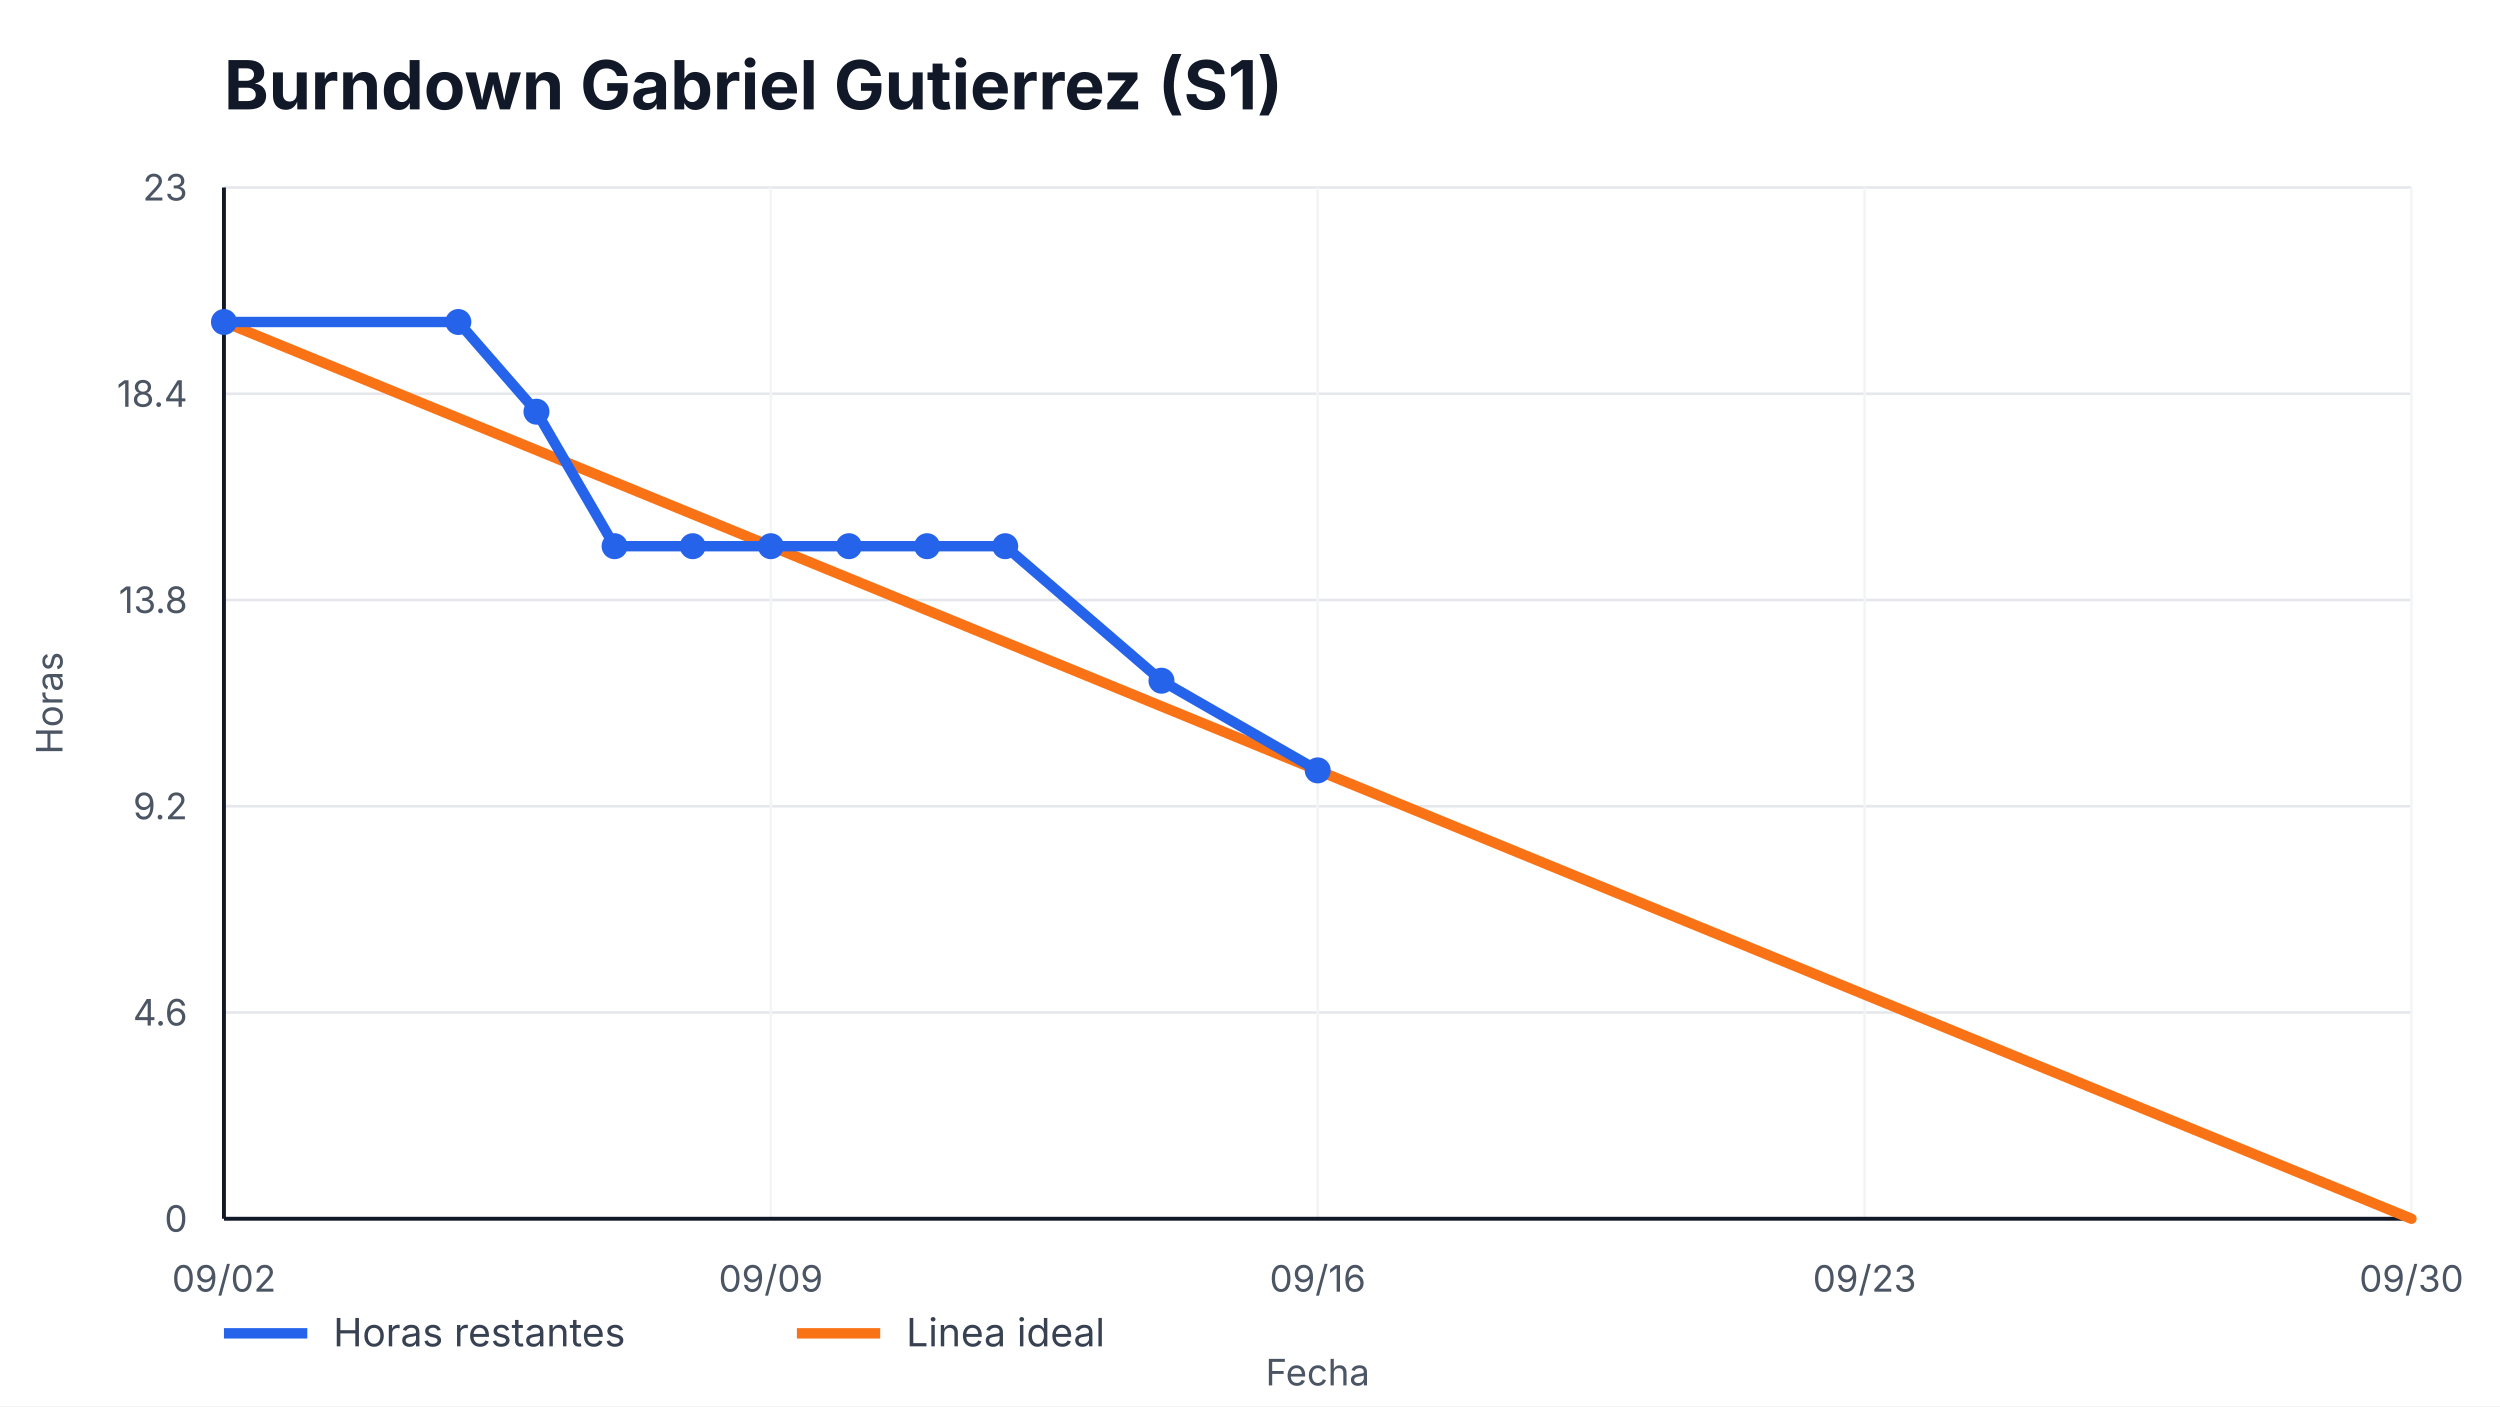
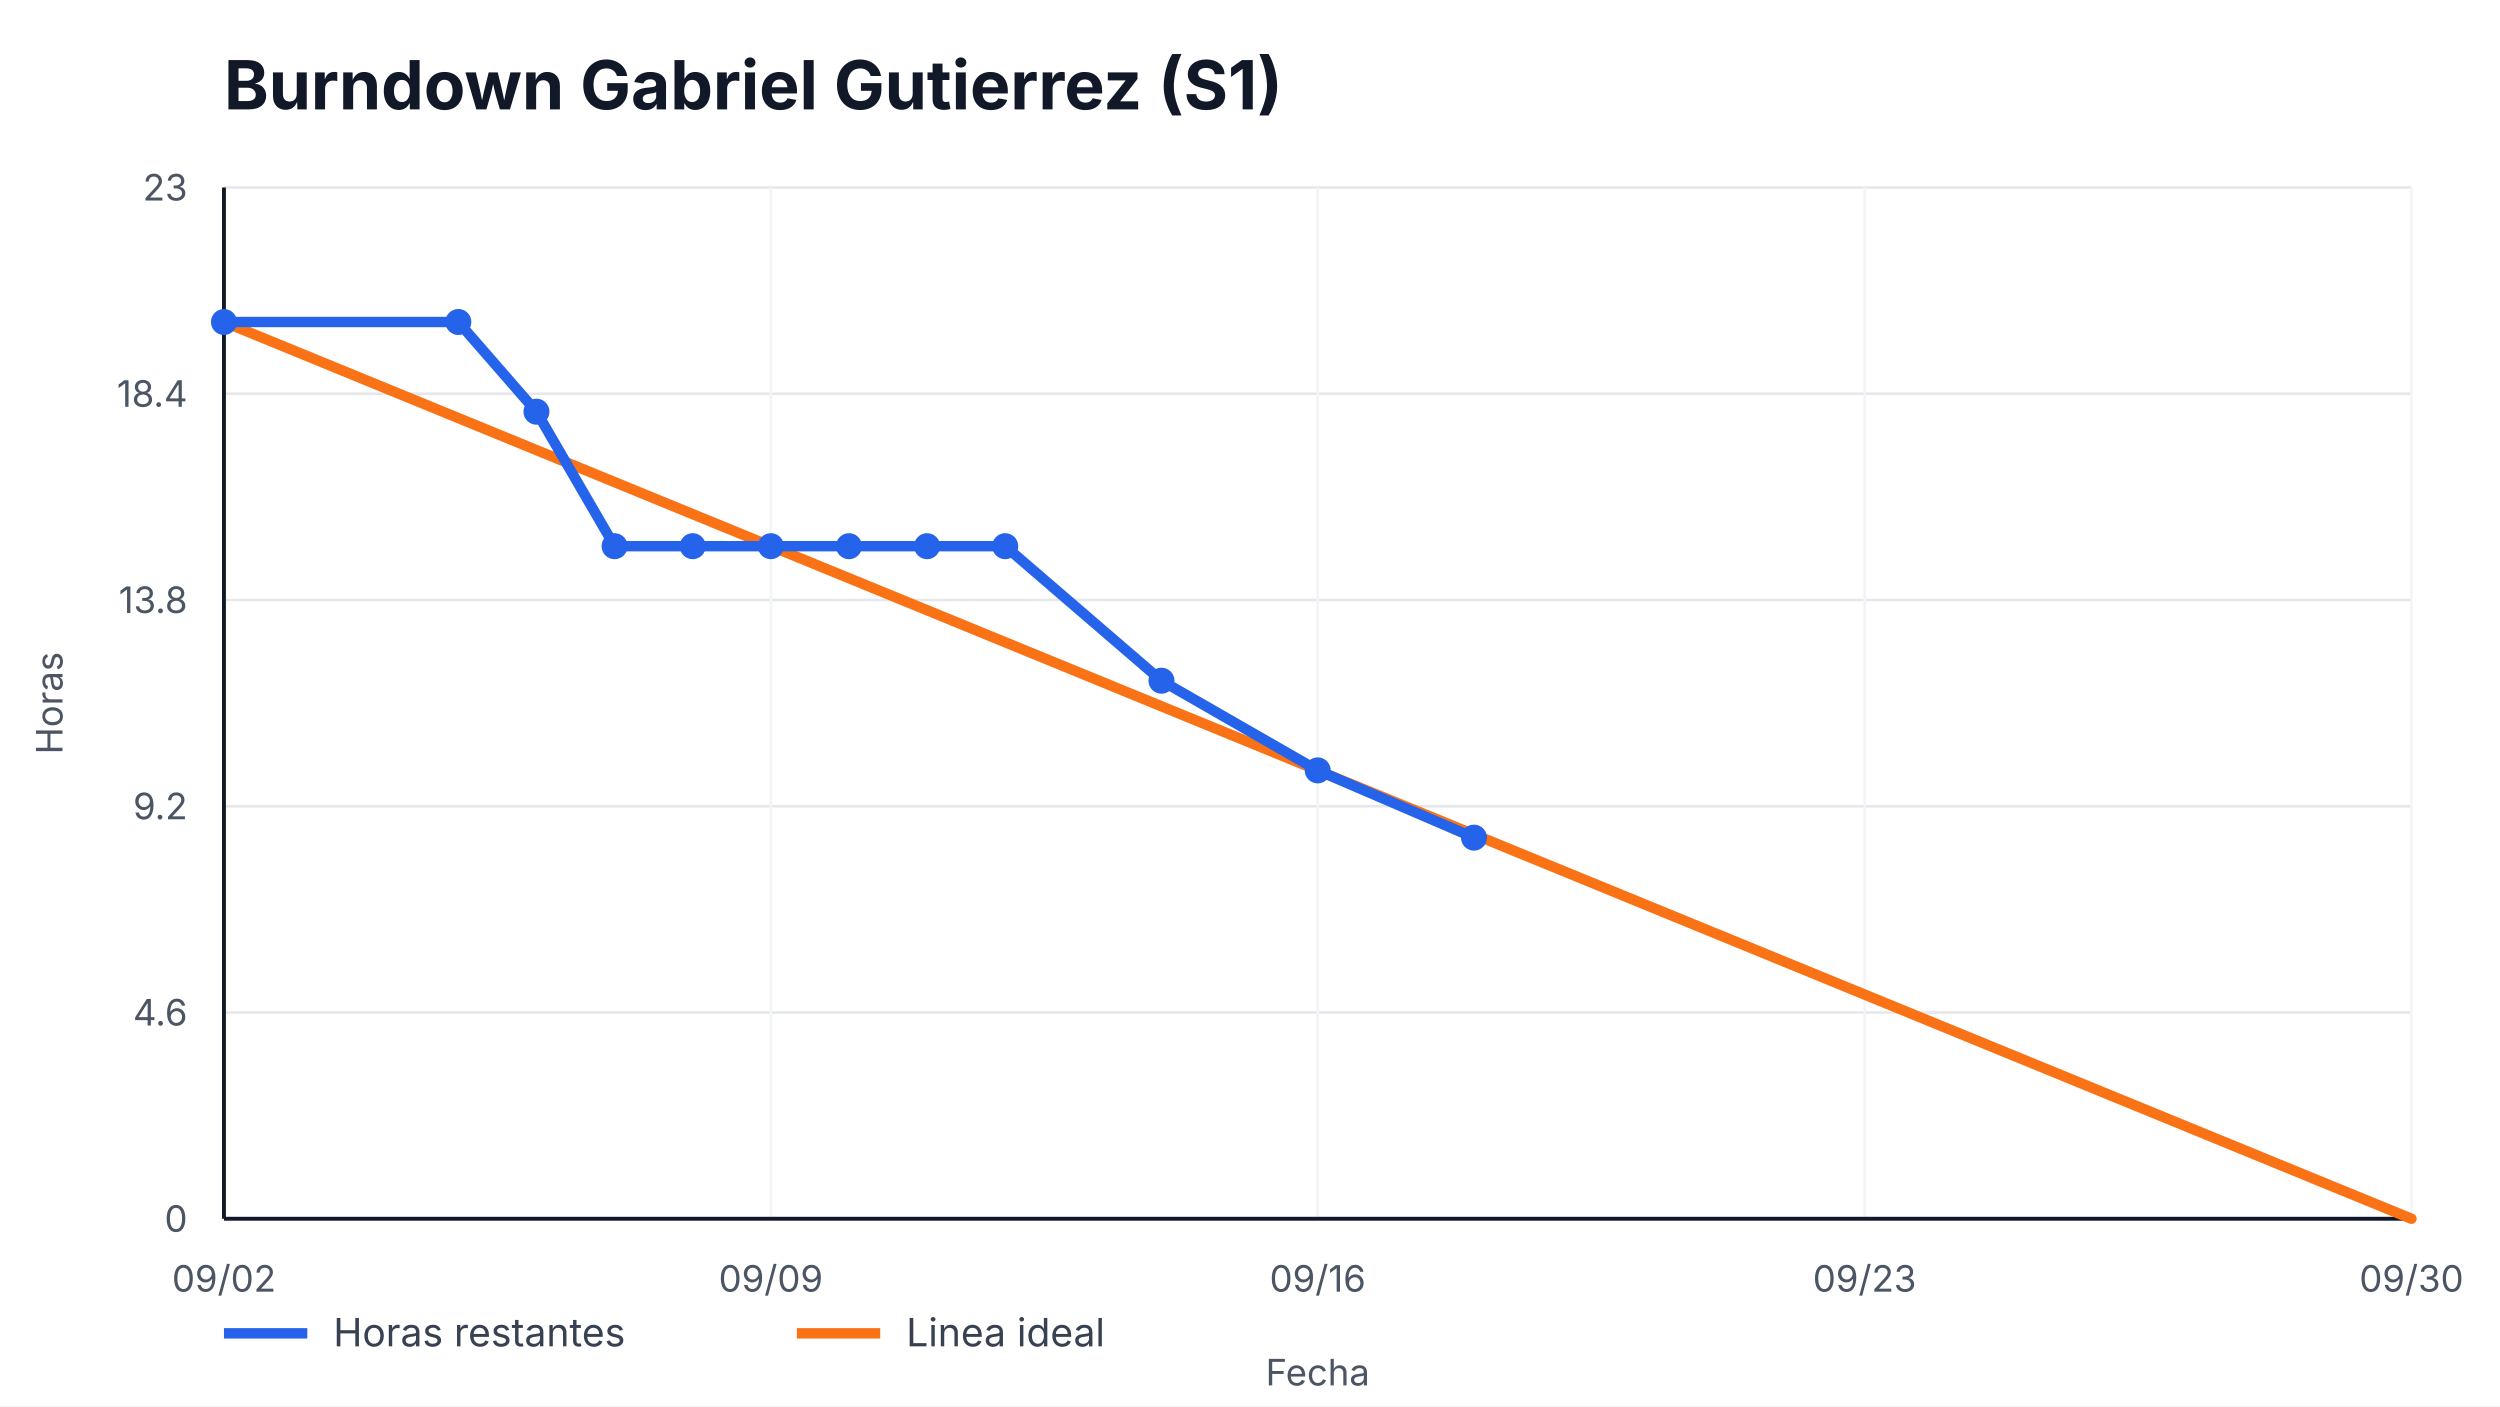
<svg xmlns="http://www.w3.org/2000/svg" width="960" height="540" viewBox="0 0 960 540" role="img" aria-label="Burndown Gabriel Gutierrez (S1)">
  <style>
    text { font-family: -apple-system, BlinkMacSystemFont, "Segoe UI", sans-serif; fill: #111827; }
    .title { font-size: 26px; font-weight: 700; }
    .axis { font-size: 14px; fill: #4b5563; }
    .legend { font-size: 15px; fill: #374151; }
    .overrun { font-size: 14px; font-weight: 700; fill: #b91c1c; }
  </style>
  <rect width="100%" height="100%" fill="#ffffff" />
  <text x="86" y="42" class="title">Burndown Gabriel Gutierrez (S1)</text>
  <g>
    <line x1="86" y1="468.00" x2="926" y2="468.00" stroke="#e5e7eb" />
    <line x1="86" y1="388.80" x2="926" y2="388.80" stroke="#e5e7eb" />
    <line x1="86" y1="309.60" x2="926" y2="309.60" stroke="#e5e7eb" />
    <line x1="86" y1="230.40" x2="926" y2="230.40" stroke="#e5e7eb" />
    <line x1="86" y1="151.20" x2="926" y2="151.20" stroke="#e5e7eb" />
    <line x1="86" y1="72.00" x2="926" y2="72.00" stroke="#e5e7eb" />
  </g>
  <g>
    <line x1="86.00" y1="72" x2="86.00" y2="468" stroke="#f3f4f6" />
    <text x="86.00" y="496" text-anchor="middle" class="axis">09/02</text>
    <line x1="296.00" y1="72" x2="296.00" y2="468" stroke="#f3f4f6" />
    <text x="296.00" y="496" text-anchor="middle" class="axis">09/09</text>
    <line x1="506.00" y1="72" x2="506.00" y2="468" stroke="#f3f4f6" />
    <text x="506.00" y="496" text-anchor="middle" class="axis">09/16</text>
    <line x1="716.00" y1="72" x2="716.00" y2="468" stroke="#f3f4f6" />
    <text x="716.00" y="496" text-anchor="middle" class="axis">09/23</text>
    <line x1="926.00" y1="72" x2="926.00" y2="468" stroke="#f3f4f6" />
    <text x="926.00" y="496" text-anchor="middle" class="axis">09/30</text>
  </g>
  <line x1="86" y1="468" x2="926" y2="468" stroke="#111827" stroke-width="1.5" />
  <line x1="86" y1="72" x2="86" y2="468" stroke="#111827" stroke-width="1.5" />
  <g>
    <text x="72" y="473.00" text-anchor="end" class="axis">0</text>
    <text x="72" y="393.80" text-anchor="end" class="axis">4.6</text>
    <text x="72" y="314.60" text-anchor="end" class="axis">9.2</text>
    <text x="72" y="235.40" text-anchor="end" class="axis">13.8</text>
    <text x="72" y="156.20" text-anchor="end" class="axis">18.4</text>
    <text x="72" y="77.00" text-anchor="end" class="axis">23</text>
  </g>
  <polyline points="86.00,123.65 926.00,468.00" fill="none" stroke="#f97316" stroke-width="4" stroke-linecap="round" />
-   <polyline points="86.00,123.65 176.00,123.65 206.00,158.09 236.00,209.74 266.00,209.74 296.00,209.74 326.00,209.74 356.00,209.74 386.00,209.74 446.00,261.39 506.00,295.83" fill="none" stroke="#2563eb" stroke-width="4" stroke-linecap="round" stroke-linejoin="round" />
+   <polyline points="86.00,123.65 176.00,123.65 206.00,158.09 236.00,209.74 266.00,209.74 296.00,209.74 326.00,209.74 356.00,209.74 386.00,209.74 446.00,261.39 506.00,295.83 566.00,321.65" fill="none" stroke="#2563eb" stroke-width="4" stroke-linecap="round" stroke-linejoin="round" />
  <g>
    <circle cx="86.00" cy="123.65" r="5" fill="#2563eb" />
    <circle cx="176.00" cy="123.65" r="5" fill="#2563eb" />
    <circle cx="206.00" cy="158.09" r="5" fill="#2563eb" />
    <circle cx="236.00" cy="209.74" r="5" fill="#2563eb" />
    <circle cx="266.00" cy="209.74" r="5" fill="#2563eb" />
    <circle cx="296.00" cy="209.74" r="5" fill="#2563eb" />
    <circle cx="326.00" cy="209.74" r="5" fill="#2563eb" />
    <circle cx="356.00" cy="209.74" r="5" fill="#2563eb" />
    <circle cx="386.00" cy="209.74" r="5" fill="#2563eb" />
    <circle cx="446.00" cy="261.39" r="5" fill="#2563eb" />
    <circle cx="506.00" cy="295.83" r="5" fill="#2563eb" />
+     <circle cx="566.00" cy="321.65" r="5" fill="#2563eb" />
  </g>
  <line x1="86" y1="512" x2="118" y2="512" stroke="#2563eb" stroke-width="4" />
  <text x="128" y="517" class="legend">Horas restantes</text>
  <line x1="306" y1="512" x2="338" y2="512" stroke="#f97316" stroke-width="4" />
  <text x="348" y="517" class="legend">Linea ideal</text>
  <text x="506.0" y="532" text-anchor="middle" class="axis">Fecha</text>
  <text x="24" y="270.0" transform="rotate(-90 24,270.0)" text-anchor="middle" class="axis">Horas</text>
</svg>
